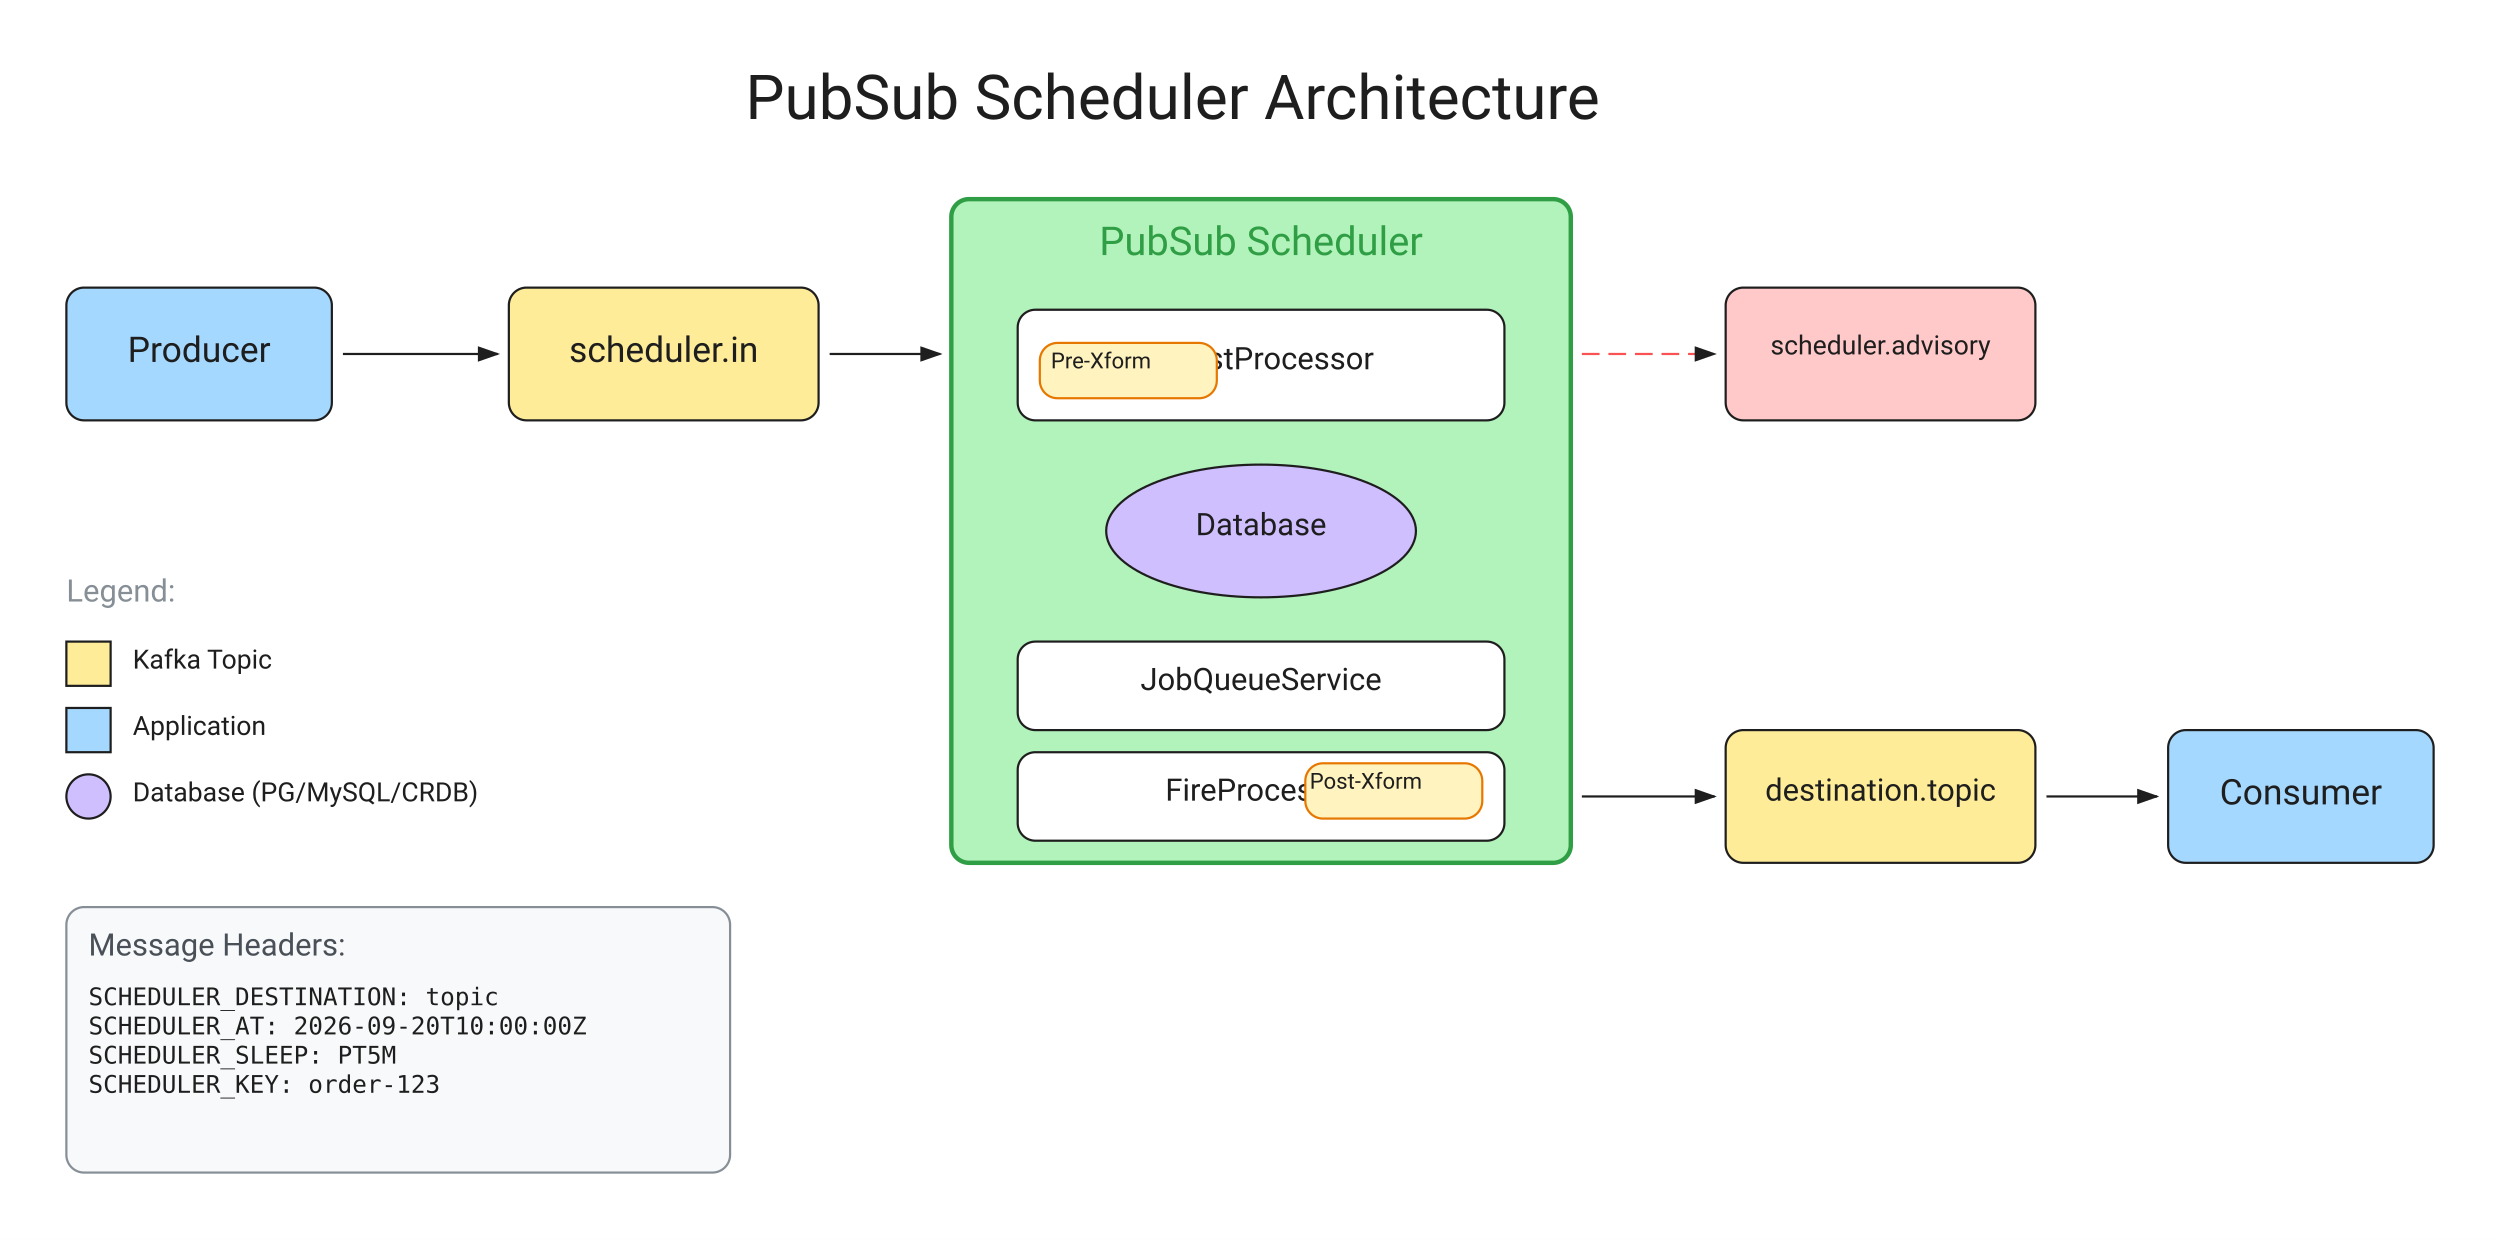
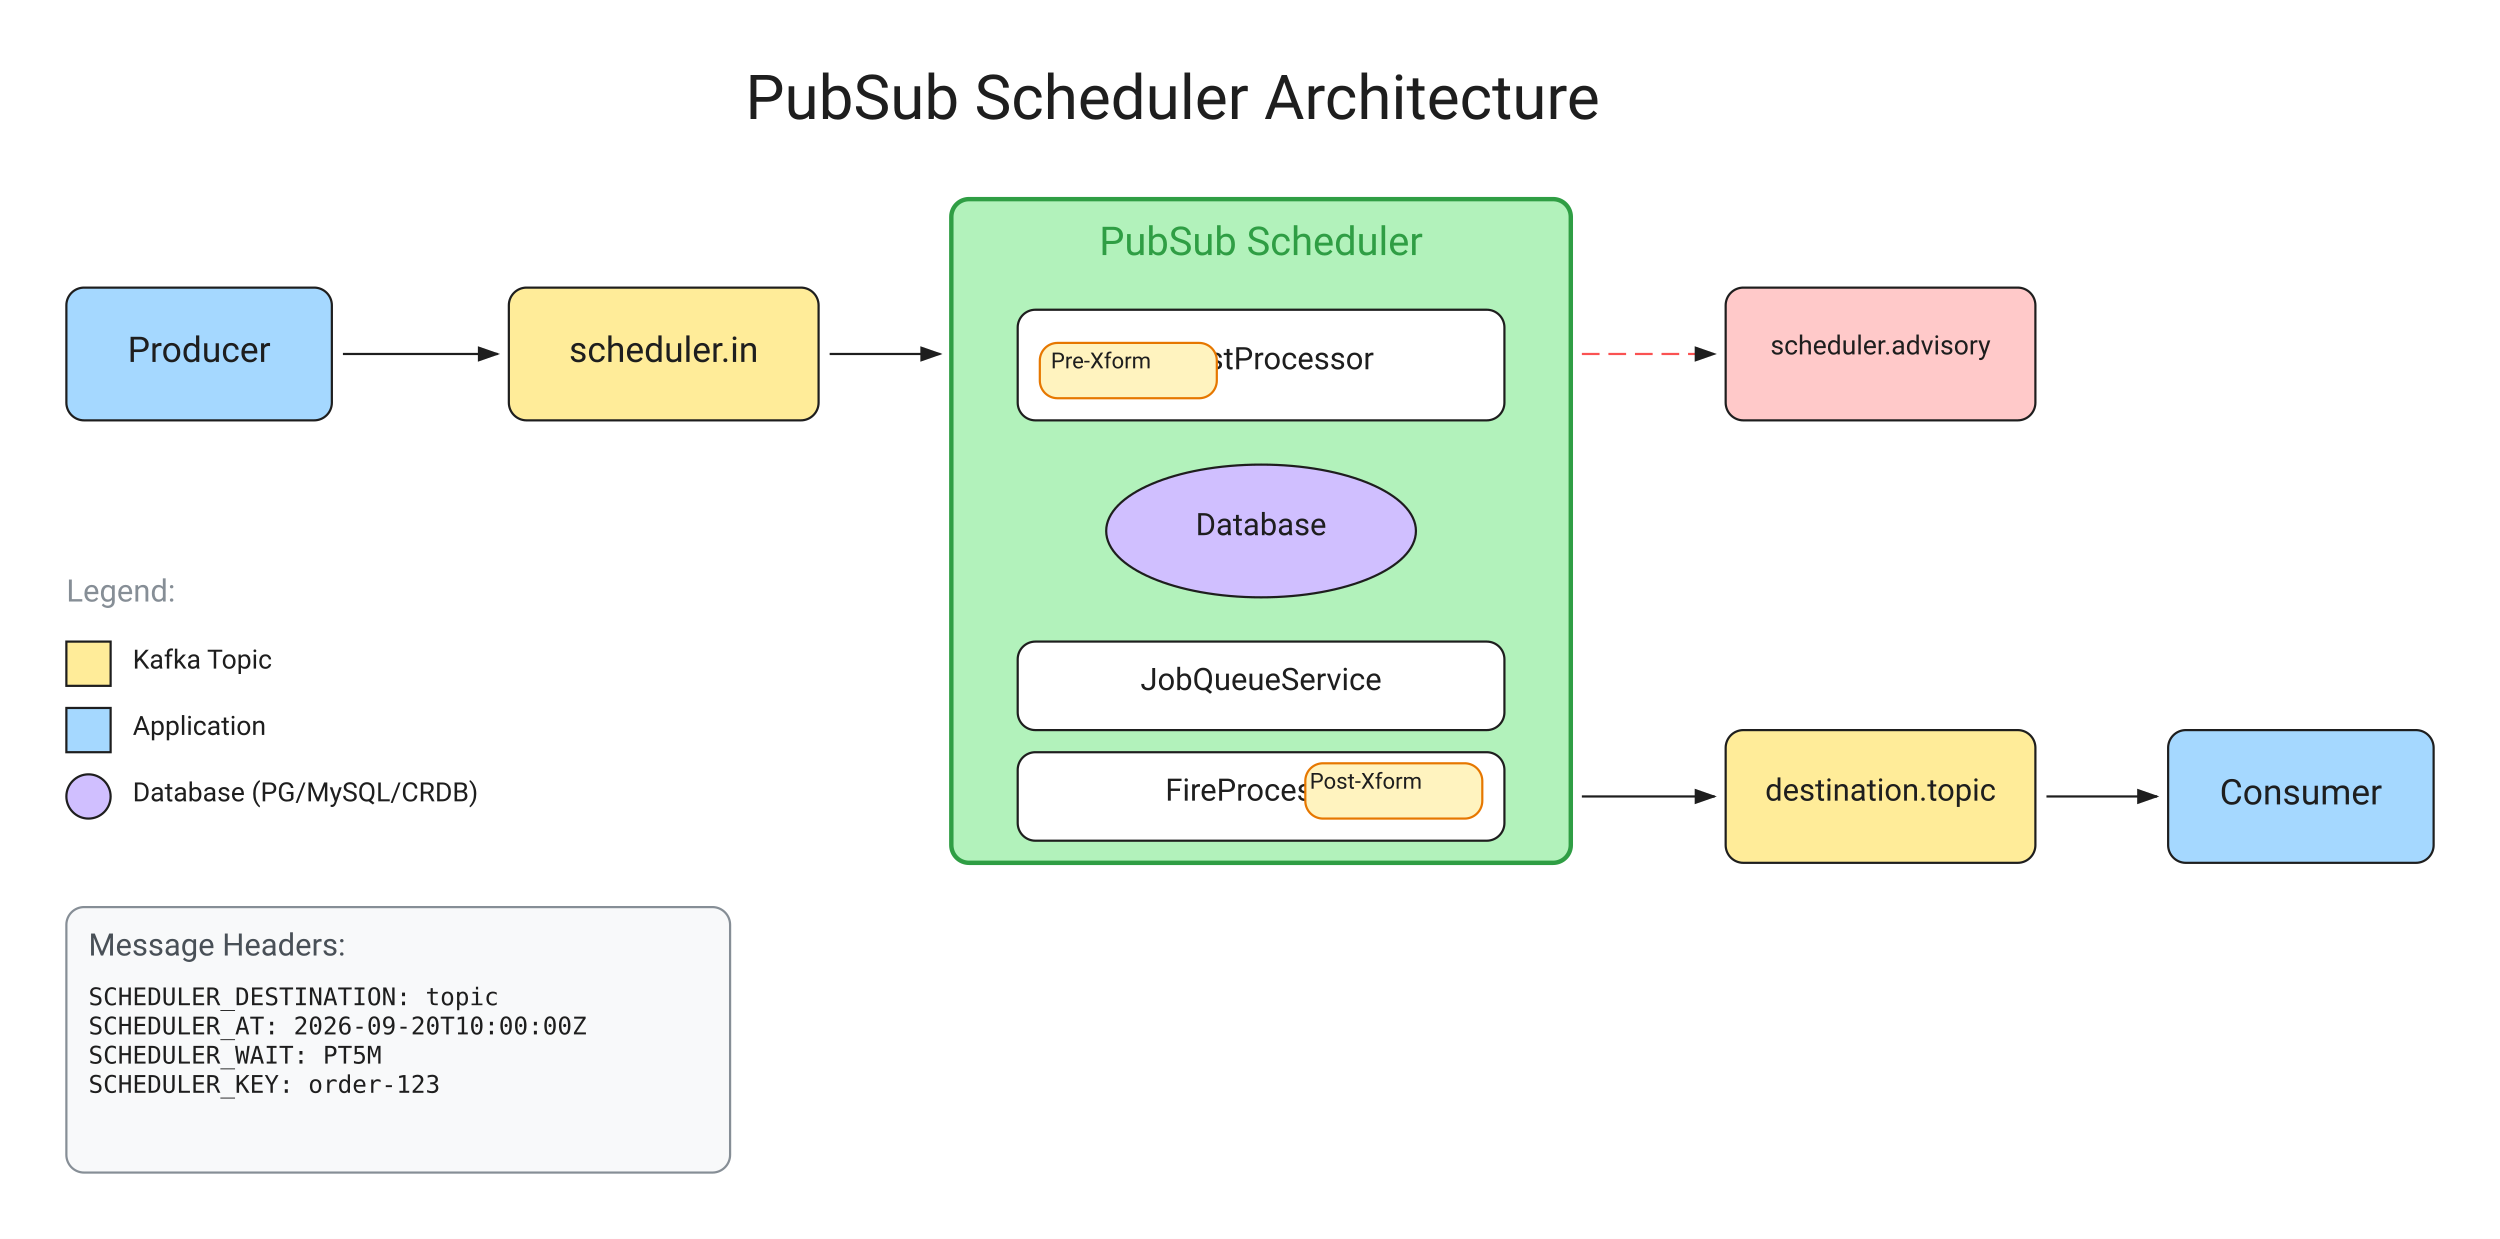
<svg xmlns="http://www.w3.org/2000/svg" viewBox="20 -10 1130 560" width="1130" height="560">
  <rect x="20" y="-10" width="1130" height="560" fill="white" />
  <defs>
    <marker id="arrowhead" markerWidth="10" markerHeight="7" refX="9" refY="3.5" orient="auto">
      <polygon points="0 0, 10 3.5, 0 7" fill="#1e1e1e" />
    </marker>
  </defs>
  <style>
    text { font-family: -apple-system, BlinkMacSystemFont, 'Segoe UI', Roboto, sans-serif; }
    .mono { font-family: 'SF Mono', Monaco, Consolas, monospace; }
  </style>
  <text x="550" y="43.8" font-size="28" fill="#1e1e1e" text-anchor="middle">PubSub Scheduler Architecture</text>
  <rect x="50" y="120" width="120" height="60" fill="#a5d8ff" stroke="#1e1e1e" stroke-width="1" rx="8" />
  <text x="110" y="153.6" font-size="16" fill="#1e1e1e" text-anchor="middle">Producer</text>
  <rect x="250" y="120" width="140" height="60" fill="#ffec99" stroke="#1e1e1e" stroke-width="1" rx="8" />
  <text x="320" y="153.6" font-size="16" fill="#1e1e1e" text-anchor="middle">scheduler.in</text>
  <line x1="175" y1="150" x2="245" y2="150" stroke="#1e1e1e" stroke-width="1" marker-end="url(#arrowhead)" />
  <rect x="450" y="80" width="280" height="300" fill="#b2f2bb" stroke="#2f9e44" stroke-width="2" rx="8" />
  <text x="590" y="105.3" font-size="18" fill="#2f9e44" text-anchor="middle">PubSub Scheduler</text>
  <rect x="480" y="130" width="220" height="50" fill="#fff" stroke="#1e1e1e" stroke-width="1" rx="8" />
  <text x="590" y="156.9" font-size="14" fill="#1e1e1e" text-anchor="middle">IngestProcessor</text>
  <rect x="490" y="145" width="80" height="25" fill="#fff3bf" stroke="#e67700" stroke-width="1" rx="8" />
  <text x="495" y="156.5" font-size="10" fill="#1e1e1e" text-anchor="start">Pre-Xform</text>
  <ellipse cx="590" cy="230" rx="70" ry="30" fill="#d0bfff" stroke="#1e1e1e" stroke-width="1" />
  <text x="590" y="231.9" font-size="14" fill="#1e1e1e" text-anchor="middle">Database</text>
  <rect x="480" y="280" width="220" height="40" fill="#fff" stroke="#1e1e1e" stroke-width="1" rx="8" />
  <text x="590" y="301.9" font-size="14" fill="#1e1e1e" text-anchor="middle">JobQueueService</text>
  <rect x="480" y="330" width="220" height="40" fill="#fff" stroke="#1e1e1e" stroke-width="1" rx="8" />
  <text x="590" y="351.9" font-size="14" fill="#1e1e1e" text-anchor="middle">FireProcessor</text>
  <rect x="610" y="335" width="80" height="25" fill="#fff3bf" stroke="#e67700" stroke-width="1" rx="8" />
  <text x="612" y="346.5" font-size="10" fill="#1e1e1e" text-anchor="start">Post-Xform</text>
  <line x1="395" y1="150" x2="445" y2="150" stroke="#1e1e1e" stroke-width="1" marker-end="url(#arrowhead)" />
  <rect x="800" y="320" width="140" height="60" fill="#ffec99" stroke="#1e1e1e" stroke-width="1" rx="8" />
  <text x="870" y="351.9" font-size="14" fill="#1e1e1e" text-anchor="middle">destination.topic</text>
  <line x1="735" y1="350" x2="795" y2="350" stroke="#1e1e1e" stroke-width="1" marker-end="url(#arrowhead)" />
  <rect x="1000" y="320" width="120" height="60" fill="#a5d8ff" stroke="#1e1e1e" stroke-width="1" rx="8" />
  <text x="1060" y="353.6" font-size="16" fill="#1e1e1e" text-anchor="middle">Consumer</text>
  <line x1="945" y1="350" x2="995" y2="350" stroke="#1e1e1e" stroke-width="1" marker-end="url(#arrowhead)" />
  <rect x="800" y="120" width="140" height="60" fill="#ffc9c9" stroke="#1e1e1e" stroke-width="1" rx="8" />
  <text x="870" y="150.2" font-size="12" fill="#1e1e1e" text-anchor="middle">scheduler.advisory</text>
  <line x1="735" y1="150" x2="795" y2="150" stroke="#fa5252" stroke-width="1" stroke-dasharray="8,4" marker-end="url(#arrowhead)" />
  <text x="50" y="261.9" font-size="14" fill="#868e96" text-anchor="start">Legend:</text>
  <rect x="50" y="280" width="20" height="20" fill="#ffec99" stroke="#1e1e1e" stroke-width="1" rx="0" />
  <text x="80" y="292.2" font-size="12" fill="#1e1e1e" text-anchor="start">Kafka Topic</text>
  <rect x="50" y="310" width="20" height="20" fill="#a5d8ff" stroke="#1e1e1e" stroke-width="1" rx="0" />
  <text x="80" y="322.2" font-size="12" fill="#1e1e1e" text-anchor="start">Application</text>
  <ellipse cx="60" cy="350" rx="10" ry="10" fill="#d0bfff" stroke="#1e1e1e" stroke-width="1" />
  <text x="80" y="352.2" font-size="12" fill="#1e1e1e" text-anchor="start">Database (PG/MySQL/CRDB)</text>
  <rect x="50" y="400" width="300" height="120" fill="#f8f9fa" stroke="#868e96" stroke-width="1" rx="8" />
  <text x="60" y="421.9" font-size="14" fill="#495057" text-anchor="start">Message Headers:</text>
  <text x="60" y="444.35" font-size="11" fill="#1e1e1e" text-anchor="start" class="mono">SCHEDULER_DESTINATION: topic</text>
  <text x="60" y="457.55" font-size="11" fill="#1e1e1e" text-anchor="start" class="mono">SCHEDULER_AT: 2026-09-20T10:00:00Z</text>
-   <text x="60" y="470.75" font-size="11" fill="#1e1e1e" text-anchor="start" class="mono">SCHEDULER_SLEEP: PT5M</text>
+   <text x="60" y="470.75" font-size="11" fill="#1e1e1e" text-anchor="start" class="mono">SCHEDULER_WAIT: PT5M</text>
  <text x="60" y="483.95" font-size="11" fill="#1e1e1e" text-anchor="start" class="mono">SCHEDULER_KEY: order-123</text>
</svg>
